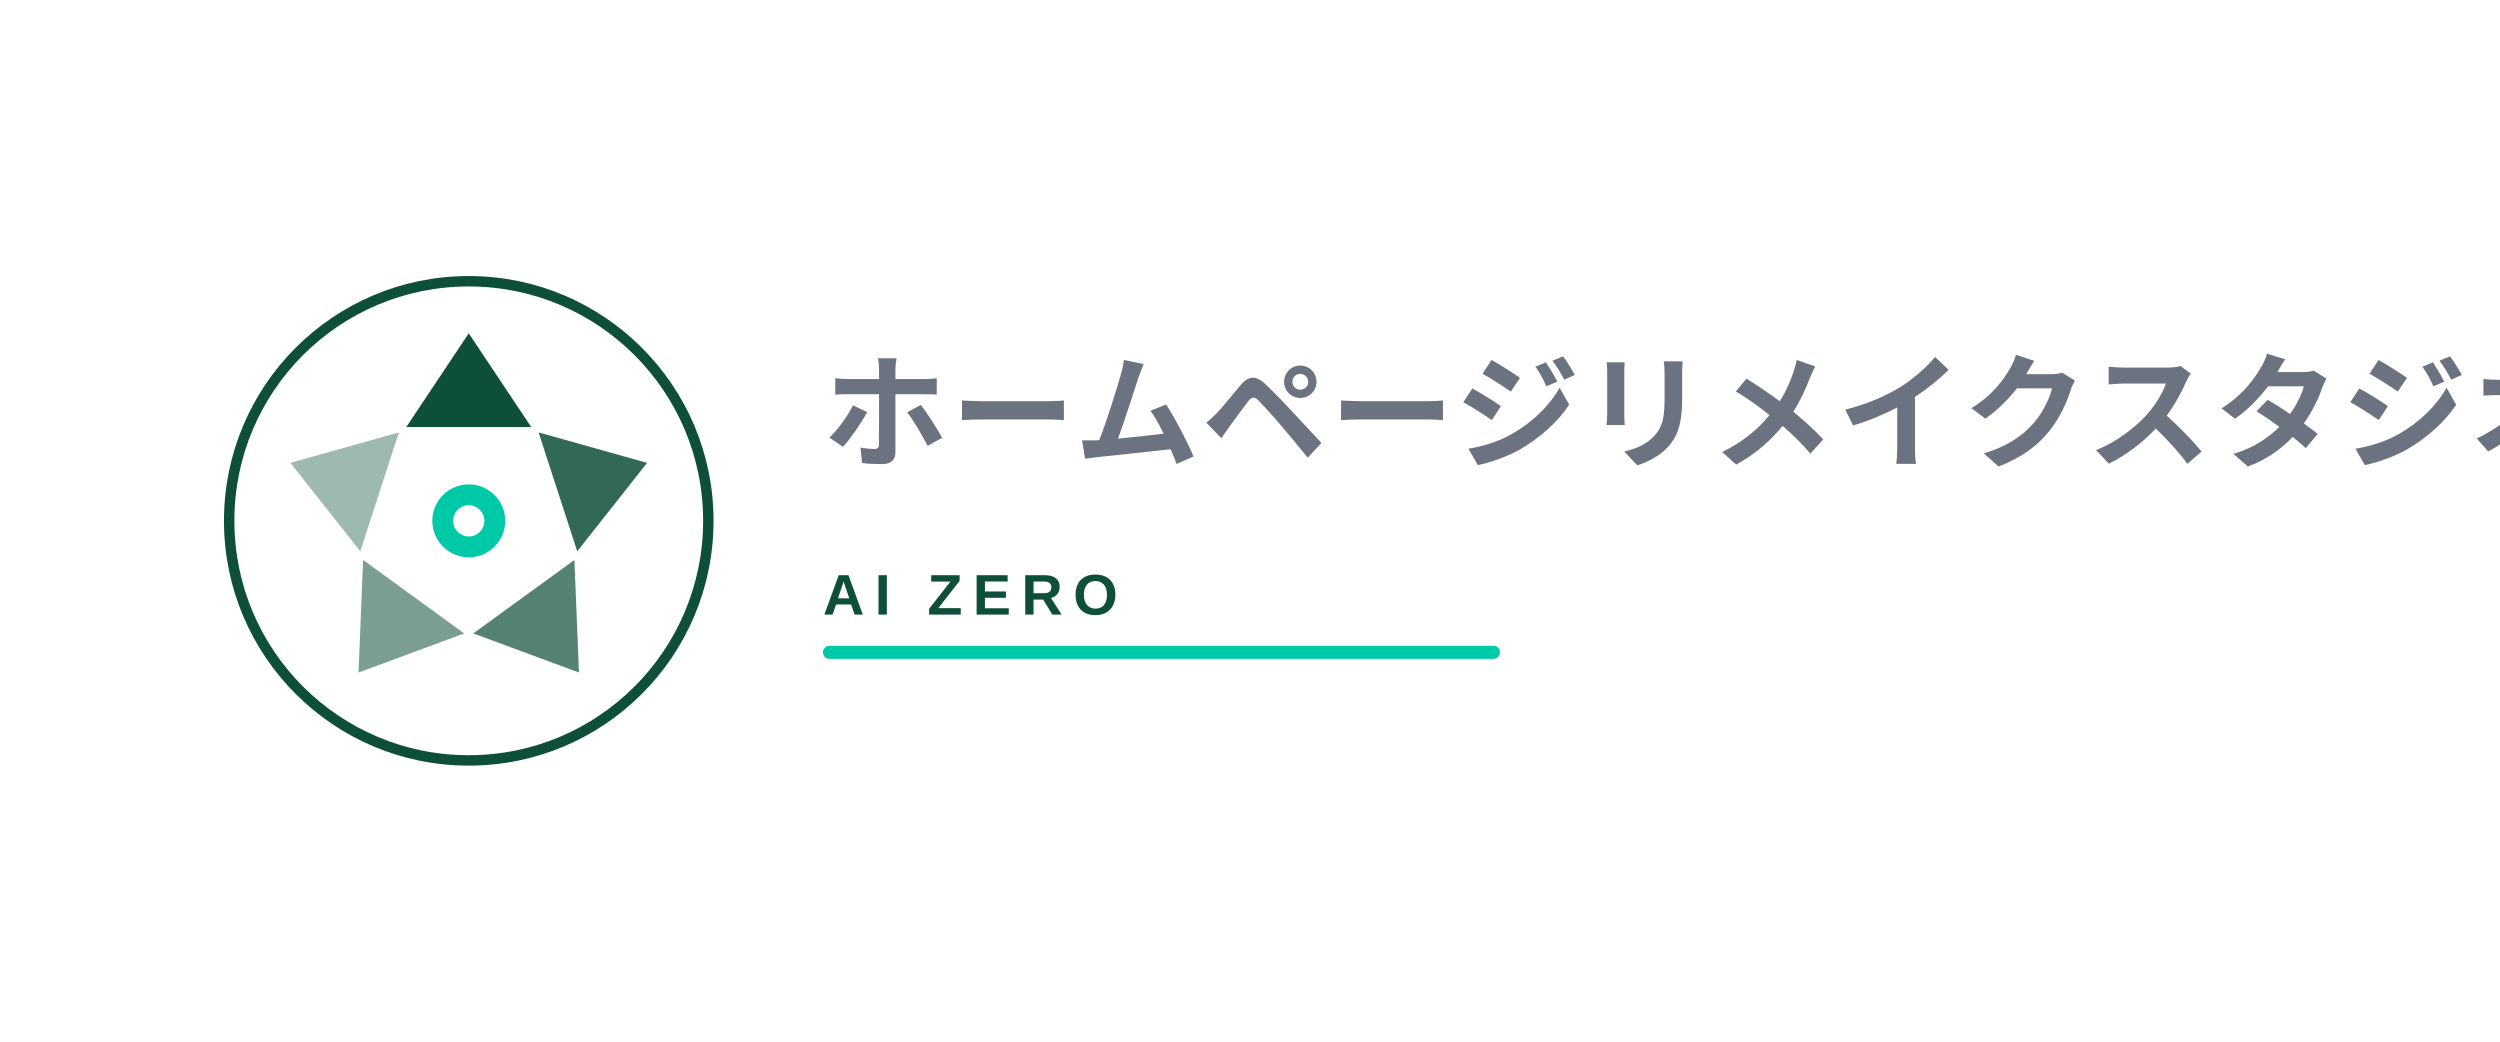
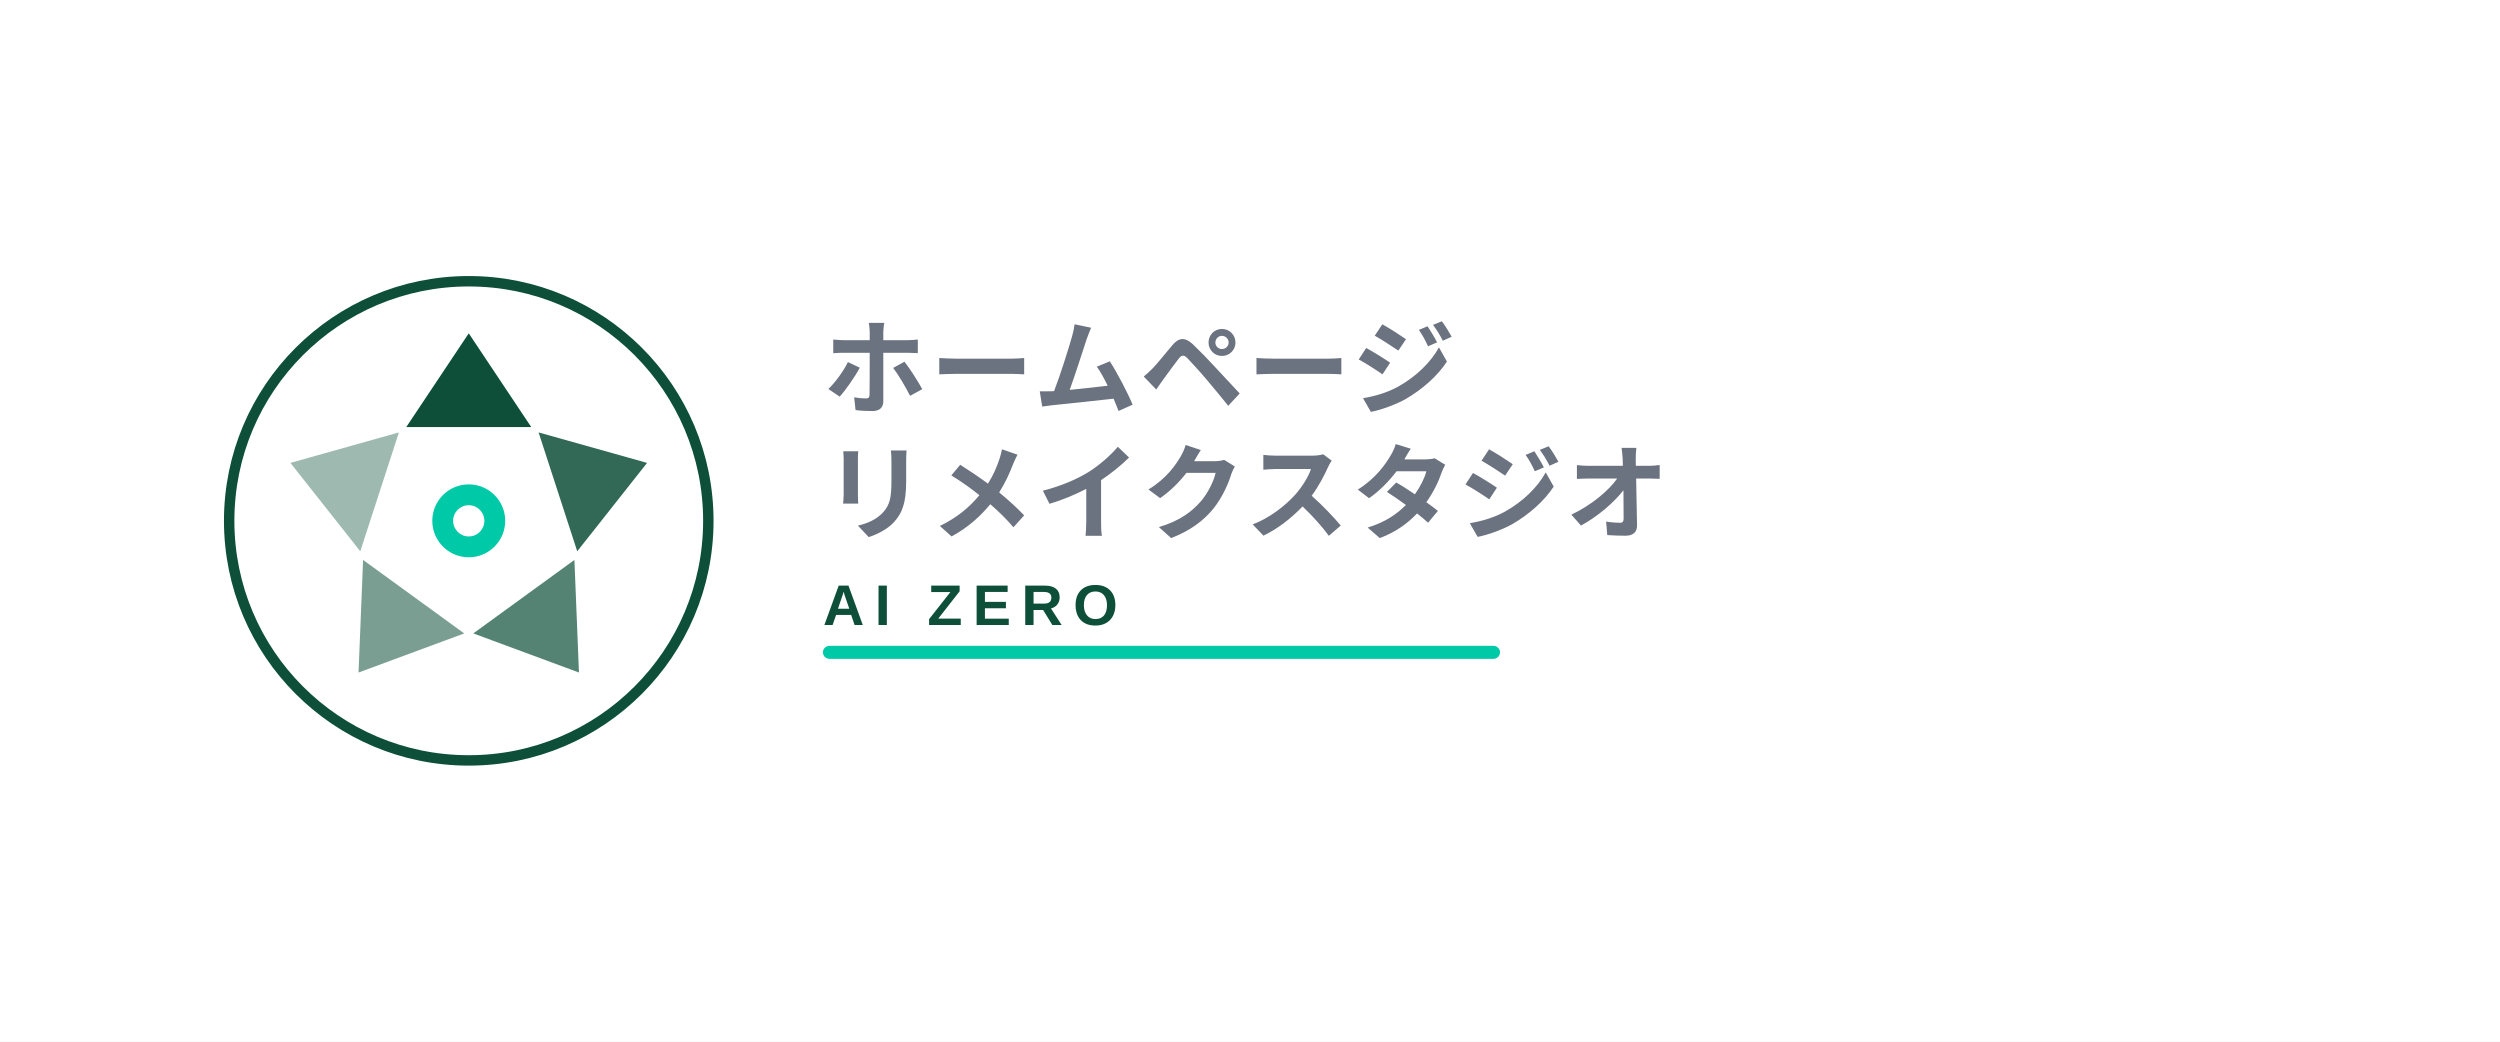
<svg xmlns="http://www.w3.org/2000/svg" viewBox="0 0 480 200" width="480" height="200">
  <rect width="480" height="200" fill="white" />
  <g transform="translate(90,100)">
    <circle cx="0" cy="0" r="46" fill="none" stroke="#0D4F38" stroke-width="2" />
    <path d="M 0 -36 L 12 -18 L -12 -18 Z" fill="#0D4F38" transform="rotate(0)" />
    <path d="M 0 -36 L 12 -18 L -12 -18 Z" fill="#0D4F38" opacity="0.85" transform="rotate(72)" />
    <path d="M 0 -36 L 12 -18 L -12 -18 Z" fill="#0D4F38" opacity="0.7" transform="rotate(144)" />
    <path d="M 0 -36 L 12 -18 L -12 -18 Z" fill="#0D4F38" opacity="0.55" transform="rotate(216)" />
    <path d="M 0 -36 L 12 -18 L -12 -18 Z" fill="#0D4F38" opacity="0.4" transform="rotate(288)" />
    <circle cx="0" cy="0" r="12" fill="white" />
    <circle cx="0" cy="0" r="7" fill="#00C9A7" />
    <circle cx="0" cy="0" r="3" fill="white" />
  </g>
  <rect x="158" y="124" width="130" height="2.5" fill="#00C9A7" rx="1.25" />
-   <text x="158.0" y="88" font-family="'Helvetica Neue', Arial, 'Noto Sans JP', sans-serif" font-size="24" font-weight="800" fill="#6B7280" letter-spacing="0.5">ホームページリメイクスタジオ</text>
-   <text x="158.0" y="118" font-family="'Helvetica Neue', Arial, sans-serif" font-size="11" font-weight="600" fill="#0D4F38" letter-spacing="2">AI ZERO</text>
+   <text x="158.0" y="78" font-family="'Helvetica Neue', Arial, 'Noto Sans JP', sans-serif" font-size="20" font-weight="800" fill="#6B7280" letter-spacing="0.5">ホームページ</text>
+   <text x="158.0" y="102" font-family="'Helvetica Neue', Arial, 'Noto Sans JP', sans-serif" font-size="20" font-weight="800" fill="#6B7280" letter-spacing="0.5">リメイクスタジオ</text>
+   <text x="158.0" y="120" font-family="'Helvetica Neue', Arial, sans-serif" font-size="11" font-weight="600" fill="#0D4F38" letter-spacing="2">AI ZERO</text>
</svg>
